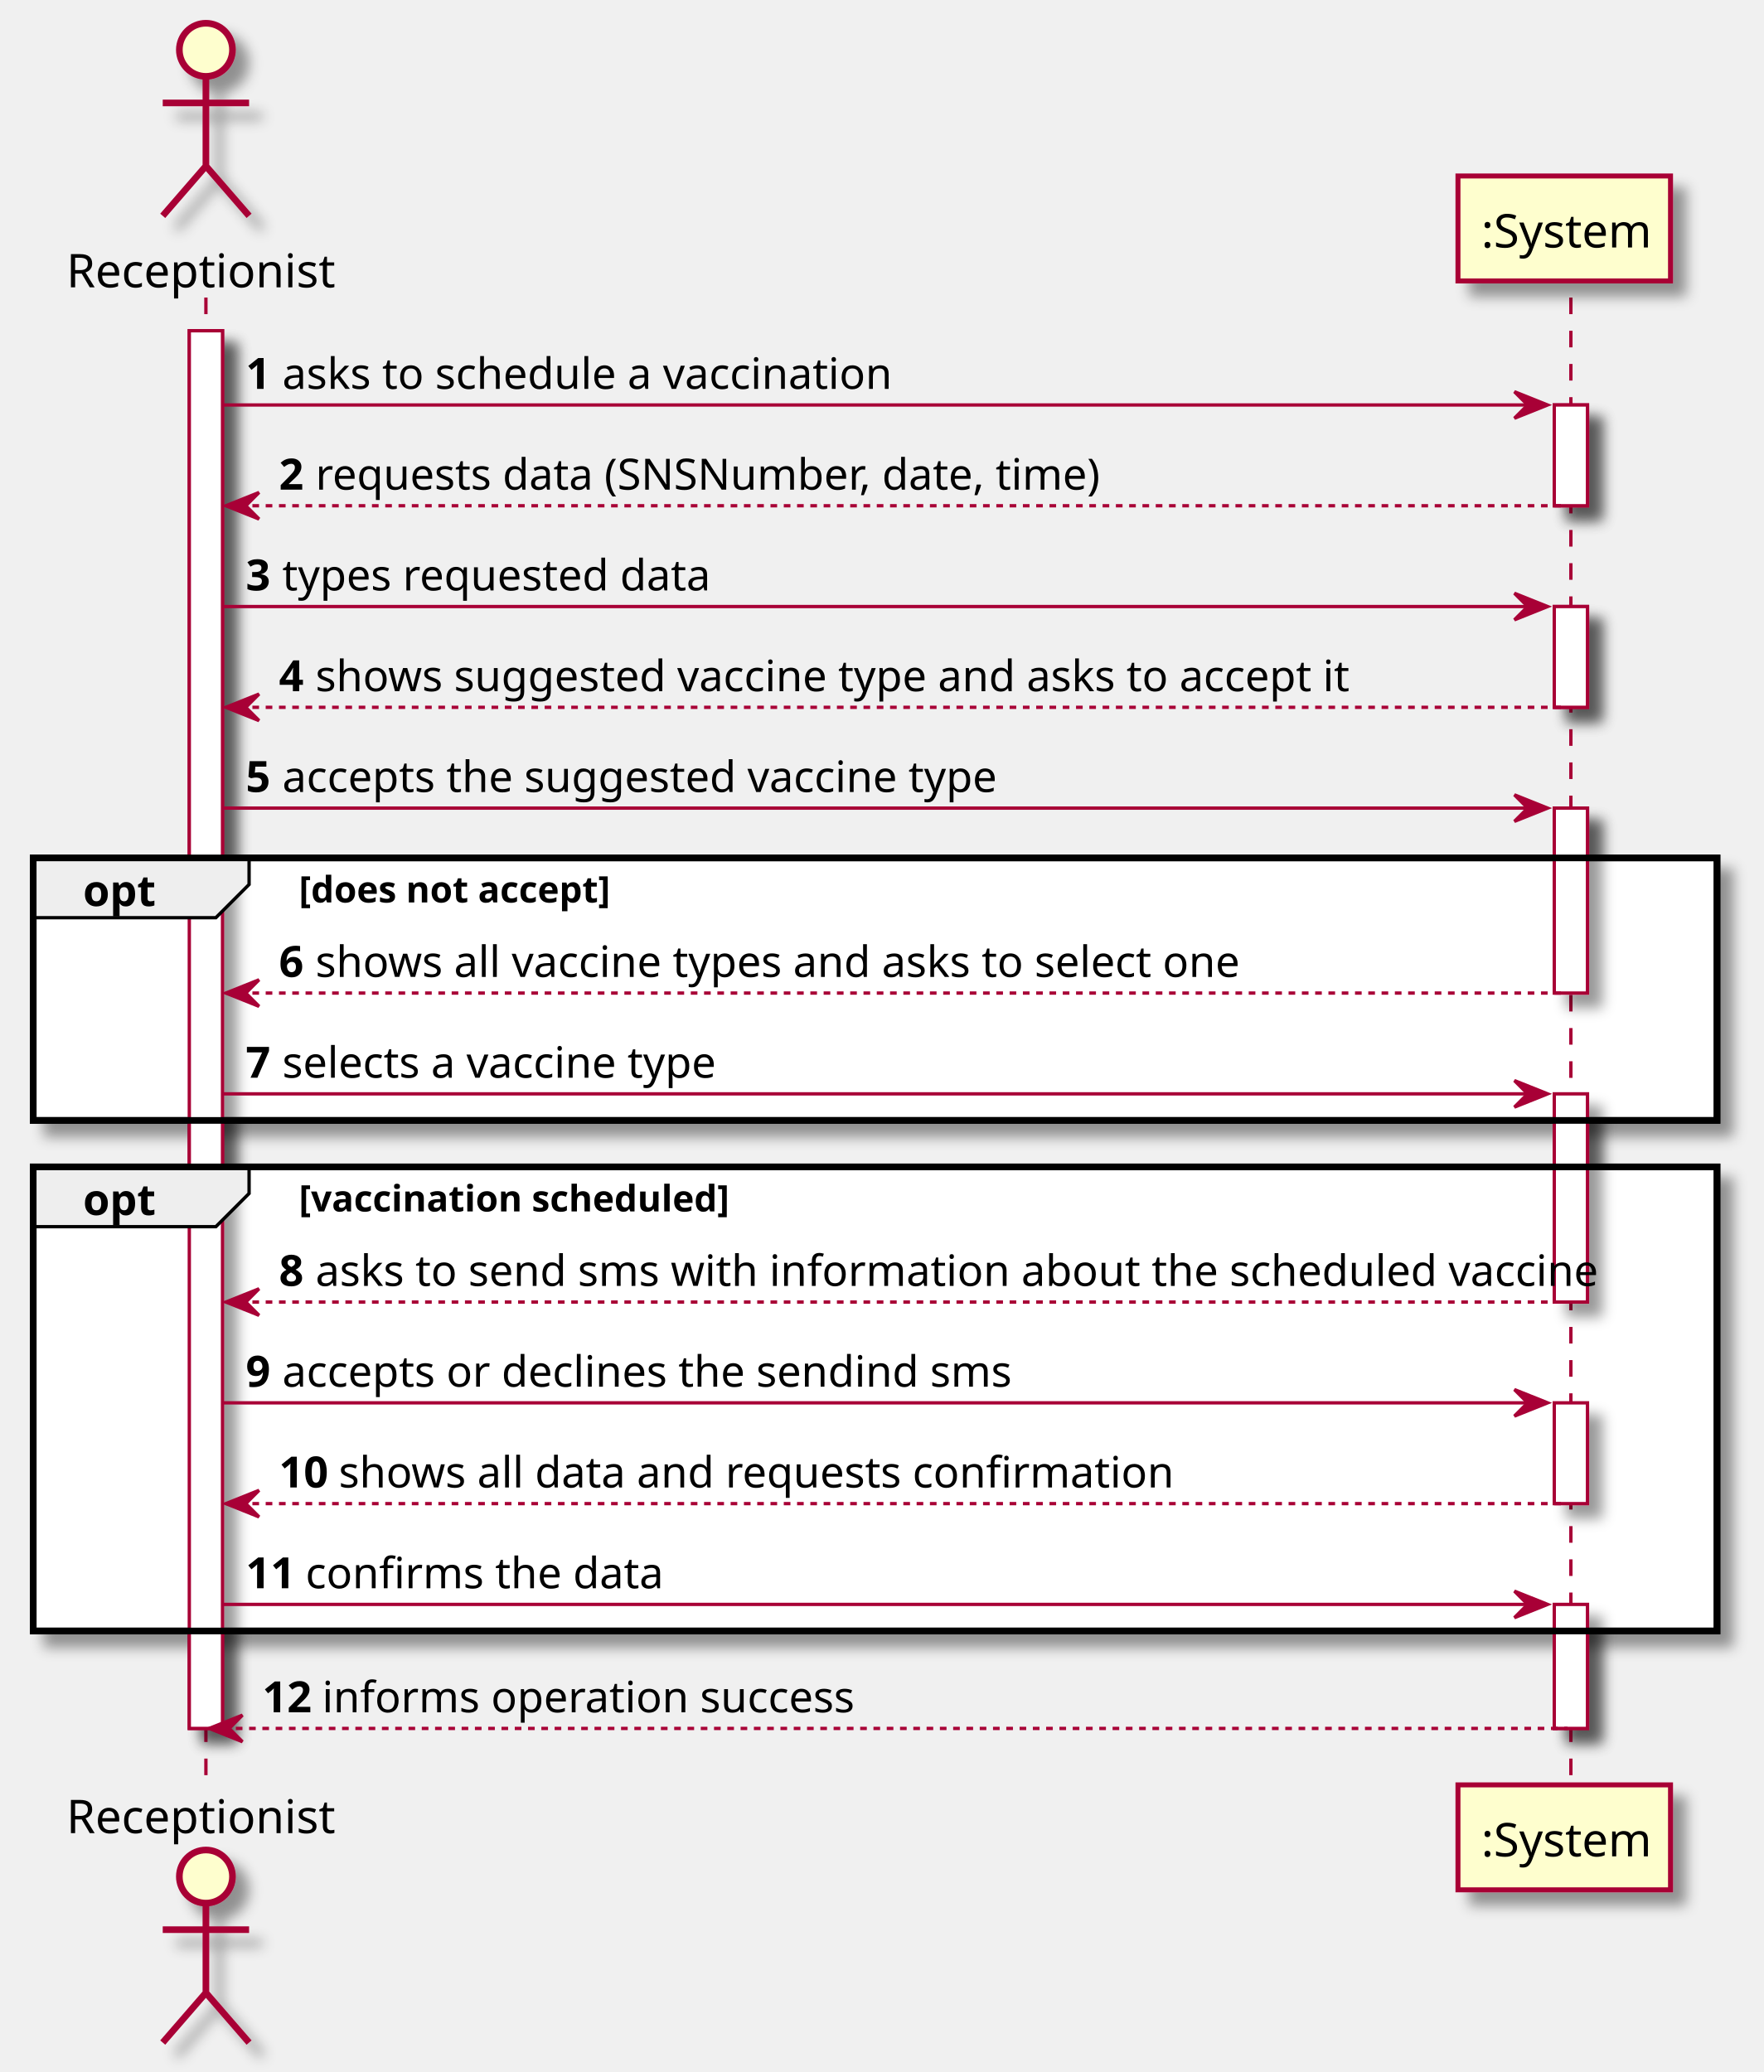
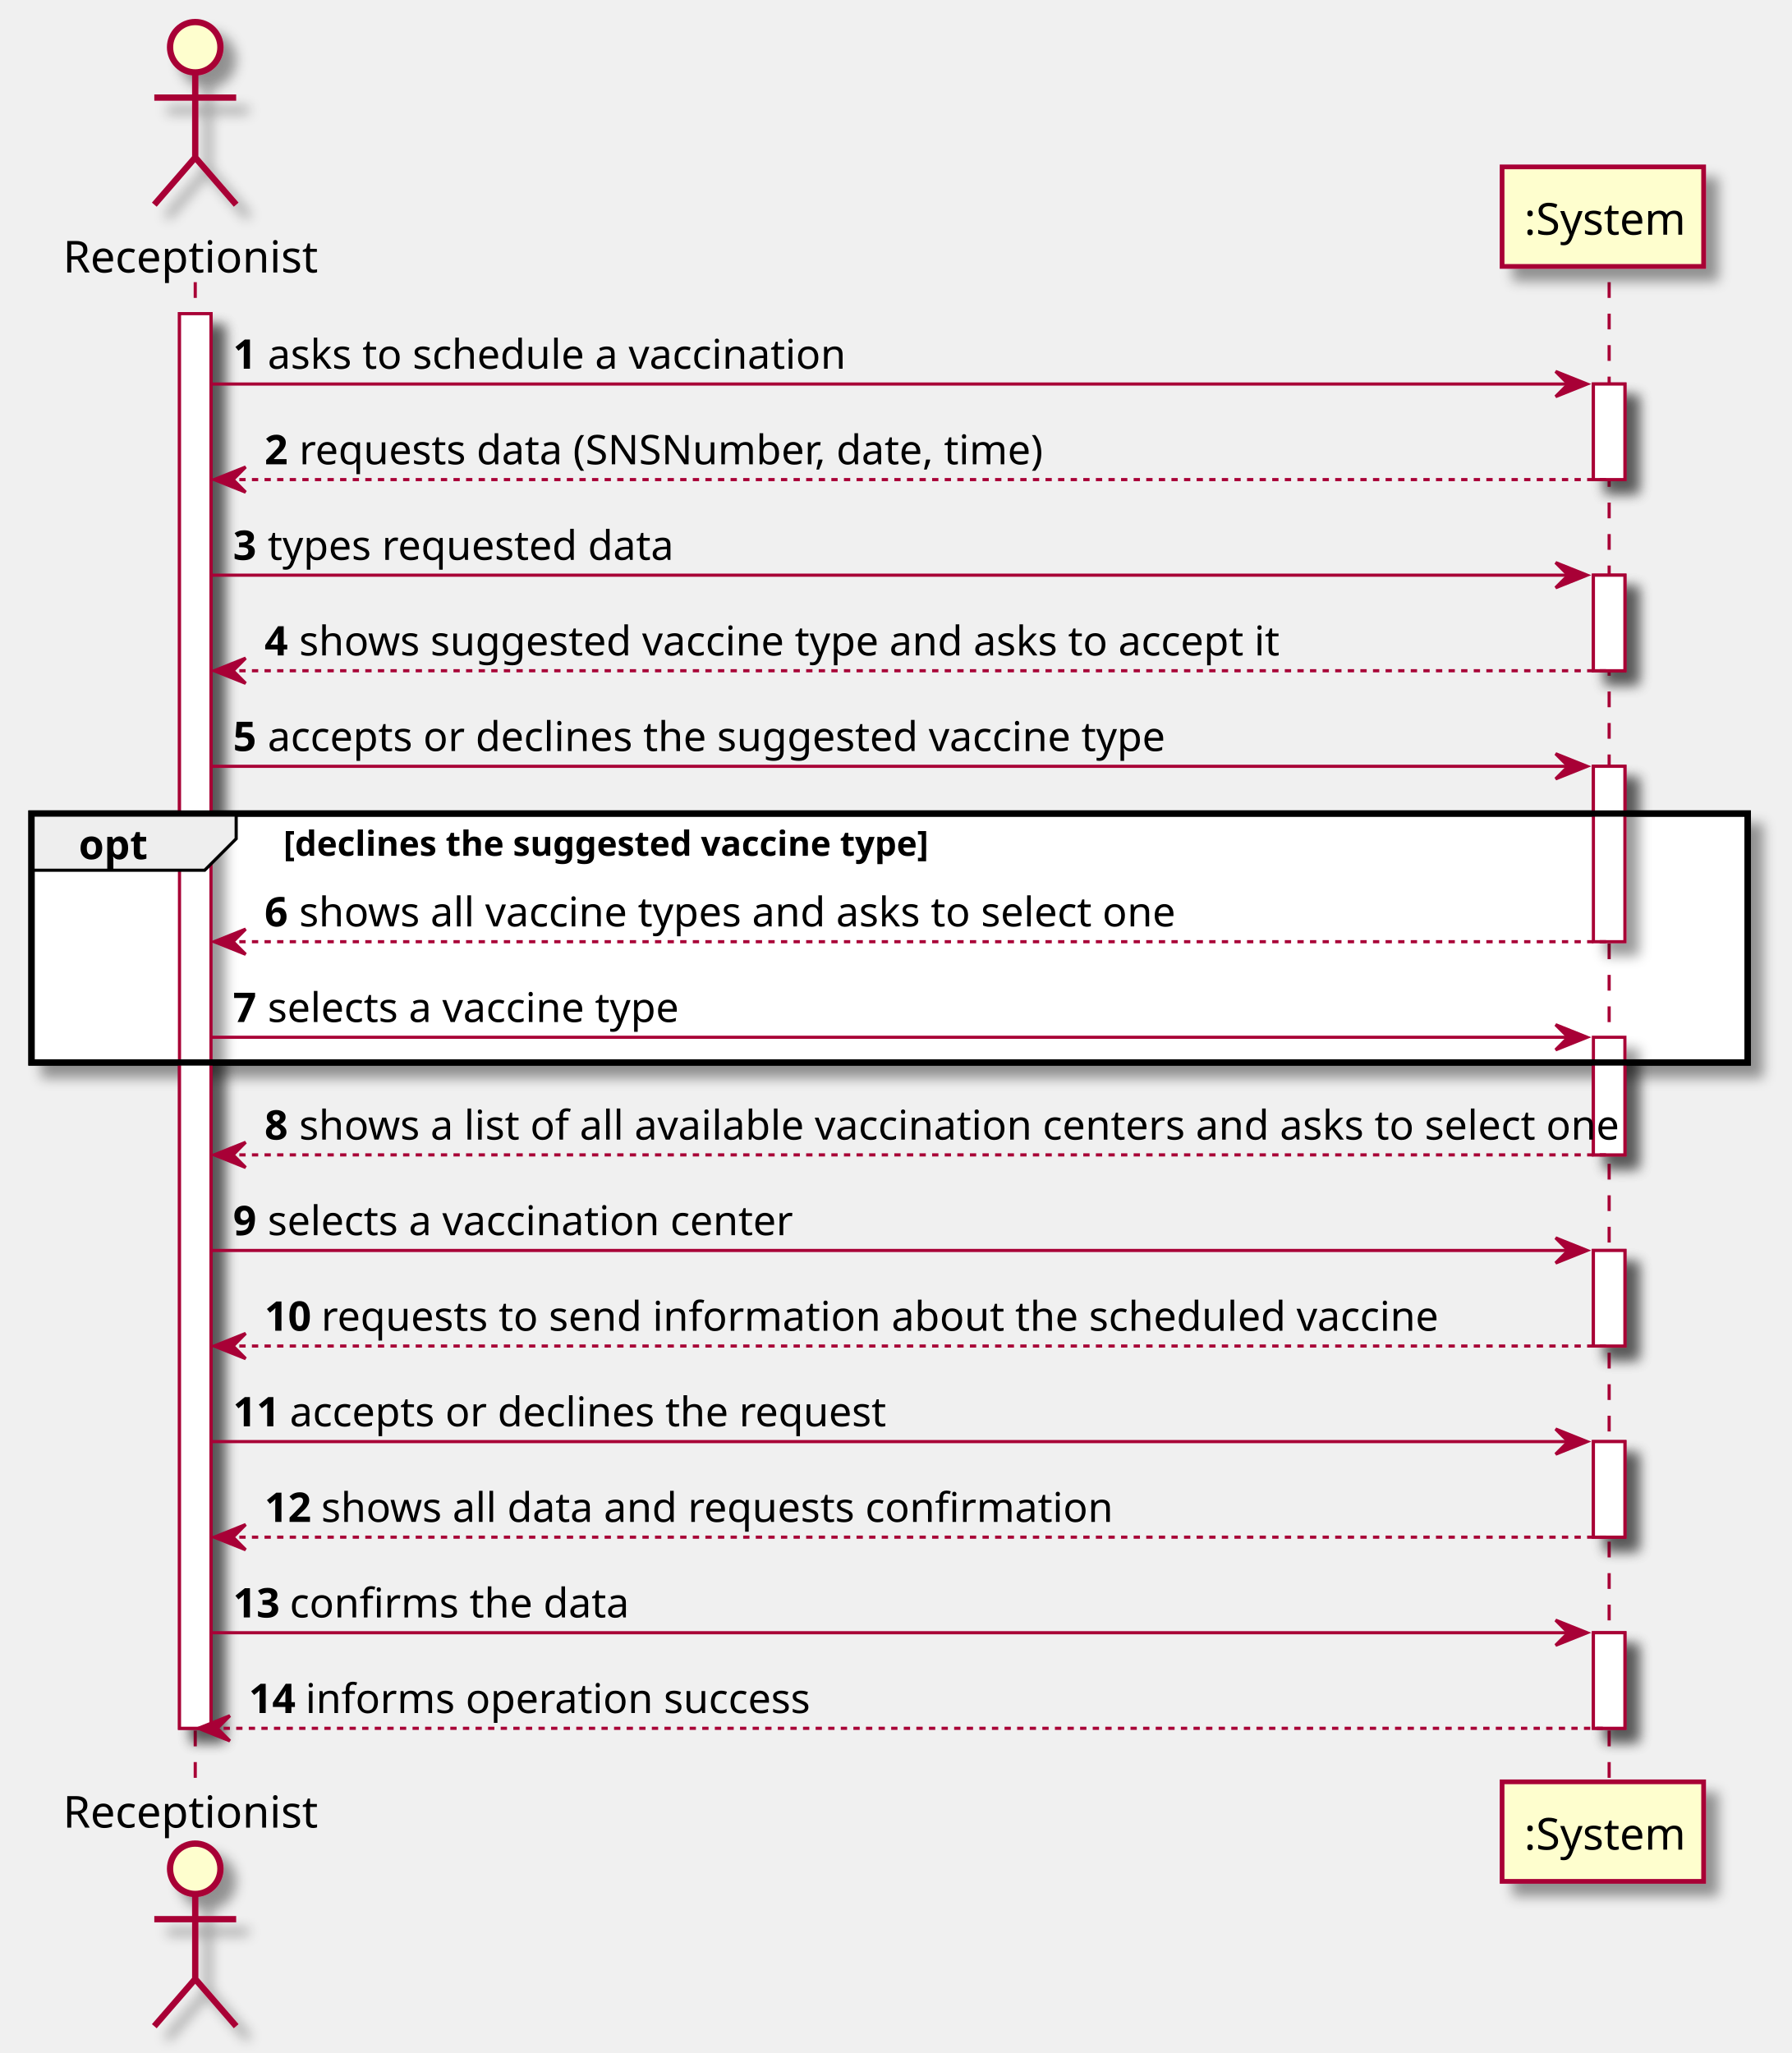
- <svg xmlns="http://www.w3.org/2000/svg" contentScriptType="application/ecmascript" contentStyleType="text/css" height="624px" preserveAspectRatio="none" style="width:531px;height:624px;background:#FFFFFF;" version="1.1" viewBox="0 0 531 624" width="531px" zoomAndPan="magnify">
+ <svg xmlns="http://www.w3.org/2000/svg" contentScriptType="application/ecmascript" contentStyleType="text/css" height="652px" preserveAspectRatio="none" style="width:569px;height:652px;background:#FFFFFF;" version="1.1" viewBox="0 0 569 652" width="569px" zoomAndPan="magnify">
  <defs>
-     <filter height="300%" id="fivzc0ege8oye" width="300%" x="-1" y="-1">
+     <filter height="300%" id="f1rh53lj2r1smt" width="300%" x="-1" y="-1">
      <feGaussianBlur result="blurOut" stdDeviation="2.0" />
      <feColorMatrix in="blurOut" result="blurOut2" type="matrix" values="0 0 0 0 0 0 0 0 0 0 0 0 0 0 0 0 0 0 .4 0" />
      <feOffset dx="4.0" dy="4.0" in="blurOut2" result="blurOut3" />
      <feBlend in="SourceGraphic" in2="blurOut3" mode="normal" />
    </filter>
  </defs>
  <g>
-     <rect fill="#FFFFFF" filter="url(#fivzc0ege8oye)" height="420.922" style="stroke:#A80036;stroke-width:1.0;" width="10" x="57" y="99.609" />
-     <rect fill="#FFFFFF" filter="url(#fivzc0ege8oye)" height="30.352" style="stroke:#A80036;stroke-width:1.0;" width="10" x="468" y="121.961" />
-     <rect fill="#FFFFFF" filter="url(#fivzc0ege8oye)" height="30.352" style="stroke:#A80036;stroke-width:1.0;" width="10" x="468" y="182.664" />
-     <rect fill="#FFFFFF" filter="url(#fivzc0ege8oye)" height="55.703" style="stroke:#A80036;stroke-width:1.0;" width="10" x="468" y="243.367" />
-     <rect fill="#FFFFFF" filter="url(#fivzc0ege8oye)" height="62.703" style="stroke:#A80036;stroke-width:1.0;" width="10" x="468" y="329.422" />
-     <rect fill="#FFFFFF" filter="url(#fivzc0ege8oye)" height="30.352" style="stroke:#A80036;stroke-width:1.0;" width="10" x="468" y="422.477" />
-     <rect fill="#FFFFFF" filter="url(#fivzc0ege8oye)" height="37.352" style="stroke:#A80036;stroke-width:1.0;" width="10" x="468" y="483.18" />
-     <rect fill="#FFFFFF" filter="url(#fivzc0ege8oye)" height="79.055" style="stroke:#000000;stroke-width:2.0;" width="507" x="10" y="258.367" />
-     <rect fill="#FFFFFF" filter="url(#fivzc0ege8oye)" height="139.758" style="stroke:#000000;stroke-width:2.0;" width="507" x="10" y="351.422" />
-     <line style="stroke:#A80036;stroke-width:1.0;stroke-dasharray:5.0,5.0;" x1="62" x2="62" y1="89.609" y2="538.531" />
-     <line style="stroke:#A80036;stroke-width:1.0;stroke-dasharray:5.0,5.0;" x1="473" x2="473" y1="89.609" y2="538.531" />
+     <rect fill="#FFFFFF" filter="url(#f1rh53lj2r1smt)" height="449.273" style="stroke:#A80036;stroke-width:1.0;" width="10" x="57" y="99.609" />
+     <rect fill="#FFFFFF" filter="url(#f1rh53lj2r1smt)" height="30.352" style="stroke:#A80036;stroke-width:1.0;" width="10" x="506" y="121.961" />
+     <rect fill="#FFFFFF" filter="url(#f1rh53lj2r1smt)" height="30.352" style="stroke:#A80036;stroke-width:1.0;" width="10" x="506" y="182.664" />
+     <rect fill="#FFFFFF" filter="url(#f1rh53lj2r1smt)" height="55.703" style="stroke:#A80036;stroke-width:1.0;" width="10" x="506" y="243.367" />
+     <rect fill="#FFFFFF" filter="url(#f1rh53lj2r1smt)" height="37.352" style="stroke:#A80036;stroke-width:1.0;" width="10" x="506" y="329.422" />
+     <rect fill="#FFFFFF" filter="url(#f1rh53lj2r1smt)" height="30.352" style="stroke:#A80036;stroke-width:1.0;" width="10" x="506" y="397.125" />
+     <rect fill="#FFFFFF" filter="url(#f1rh53lj2r1smt)" height="30.352" style="stroke:#A80036;stroke-width:1.0;" width="10" x="506" y="457.828" />
+     <rect fill="#FFFFFF" filter="url(#f1rh53lj2r1smt)" height="30.352" style="stroke:#A80036;stroke-width:1.0;" width="10" x="506" y="518.531" />
+     <rect fill="#FFFFFF" filter="url(#f1rh53lj2r1smt)" height="79.055" style="stroke:#000000;stroke-width:2.0;" width="545" x="10" y="258.367" />
+     <line style="stroke:#A80036;stroke-width:1.0;stroke-dasharray:5.0,5.0;" x1="62" x2="62" y1="89.609" y2="566.883" />
+     <line style="stroke:#A80036;stroke-width:1.0;stroke-dasharray:5.0,5.0;" x1="511" x2="511" y1="89.609" y2="566.883" />
    <text fill="#000000" font-family="sans-serif" font-size="14" lengthAdjust="spacing" textLength="78" x="20" y="86.533">Receptionist</text>
-     <ellipse cx="62" cy="15" fill="#FEFECE" filter="url(#fivzc0ege8oye)" rx="8" ry="8" style="stroke:#A80036;stroke-width:2.0;" />
-     <path d="M62,23 L62,50 M49,31 L75,31 M62,50 L49,65 M62,50 L75,65 " fill="none" filter="url(#fivzc0ege8oye)" style="stroke:#A80036;stroke-width:2.0;" />
-     <text fill="#000000" font-family="sans-serif" font-size="14" lengthAdjust="spacing" textLength="78" x="20" y="552.064">Receptionist</text>
-     <ellipse cx="62" cy="565.141" fill="#FEFECE" filter="url(#fivzc0ege8oye)" rx="8" ry="8" style="stroke:#A80036;stroke-width:2.0;" />
-     <path d="M62,573.141 L62,600.141 M49,581.141 L75,581.141 M62,600.141 L49,615.141 M62,600.141 L75,615.141 " fill="none" filter="url(#fivzc0ege8oye)" style="stroke:#A80036;stroke-width:2.0;" />
-     <rect fill="#FEFECE" filter="url(#fivzc0ege8oye)" height="31.609" style="stroke:#A80036;stroke-width:1.5;" width="64" x="439" y="53" />
-     <text fill="#000000" font-family="sans-serif" font-size="14" lengthAdjust="spacing" textLength="50" x="446" y="74.533">:System</text>
-     <rect fill="#FEFECE" filter="url(#fivzc0ege8oye)" height="31.609" style="stroke:#A80036;stroke-width:1.5;" width="64" x="439" y="537.531" />
-     <text fill="#000000" font-family="sans-serif" font-size="14" lengthAdjust="spacing" textLength="50" x="446" y="559.064">:System</text>
-     <rect fill="#FFFFFF" filter="url(#fivzc0ege8oye)" height="420.922" style="stroke:#A80036;stroke-width:1.0;" width="10" x="57" y="99.609" />
-     <rect fill="#FFFFFF" filter="url(#fivzc0ege8oye)" height="30.352" style="stroke:#A80036;stroke-width:1.0;" width="10" x="468" y="121.961" />
-     <rect fill="#FFFFFF" filter="url(#fivzc0ege8oye)" height="30.352" style="stroke:#A80036;stroke-width:1.0;" width="10" x="468" y="182.664" />
-     <rect fill="#FFFFFF" filter="url(#fivzc0ege8oye)" height="55.703" style="stroke:#A80036;stroke-width:1.0;" width="10" x="468" y="243.367" />
-     <rect fill="#FFFFFF" filter="url(#fivzc0ege8oye)" height="62.703" style="stroke:#A80036;stroke-width:1.0;" width="10" x="468" y="329.422" />
-     <rect fill="#FFFFFF" filter="url(#fivzc0ege8oye)" height="30.352" style="stroke:#A80036;stroke-width:1.0;" width="10" x="468" y="422.477" />
-     <rect fill="#FFFFFF" filter="url(#fivzc0ege8oye)" height="37.352" style="stroke:#A80036;stroke-width:1.0;" width="10" x="468" y="483.18" />
-     <polygon fill="#A80036" points="456,117.961,466,121.961,456,125.961,460,121.961" style="stroke:#A80036;stroke-width:1.0;" />
-     <line style="stroke:#A80036;stroke-width:1.0;" x1="67" x2="462" y1="121.961" y2="121.961" />
+     <ellipse cx="62" cy="15" fill="#FEFECE" filter="url(#f1rh53lj2r1smt)" rx="8" ry="8" style="stroke:#A80036;stroke-width:2.0;" />
+     <path d="M62,23 L62,50 M49,31 L75,31 M62,50 L49,65 M62,50 L75,65 " fill="none" filter="url(#f1rh53lj2r1smt)" style="stroke:#A80036;stroke-width:2.0;" />
+     <text fill="#000000" font-family="sans-serif" font-size="14" lengthAdjust="spacing" textLength="78" x="20" y="580.416">Receptionist</text>
+     <ellipse cx="62" cy="593.492" fill="#FEFECE" filter="url(#f1rh53lj2r1smt)" rx="8" ry="8" style="stroke:#A80036;stroke-width:2.0;" />
+     <path d="M62,601.492 L62,628.492 M49,609.492 L75,609.492 M62,628.492 L49,643.492 M62,628.492 L75,643.492 " fill="none" filter="url(#f1rh53lj2r1smt)" style="stroke:#A80036;stroke-width:2.0;" />
+     <rect fill="#FEFECE" filter="url(#f1rh53lj2r1smt)" height="31.609" style="stroke:#A80036;stroke-width:1.5;" width="64" x="477" y="53" />
+     <text fill="#000000" font-family="sans-serif" font-size="14" lengthAdjust="spacing" textLength="50" x="484" y="74.533">:System</text>
+     <rect fill="#FEFECE" filter="url(#f1rh53lj2r1smt)" height="31.609" style="stroke:#A80036;stroke-width:1.5;" width="64" x="477" y="565.883" />
+     <text fill="#000000" font-family="sans-serif" font-size="14" lengthAdjust="spacing" textLength="50" x="484" y="587.416">:System</text>
+     <rect fill="#FFFFFF" filter="url(#f1rh53lj2r1smt)" height="449.273" style="stroke:#A80036;stroke-width:1.0;" width="10" x="57" y="99.609" />
+     <rect fill="#FFFFFF" filter="url(#f1rh53lj2r1smt)" height="30.352" style="stroke:#A80036;stroke-width:1.0;" width="10" x="506" y="121.961" />
+     <rect fill="#FFFFFF" filter="url(#f1rh53lj2r1smt)" height="30.352" style="stroke:#A80036;stroke-width:1.0;" width="10" x="506" y="182.664" />
+     <rect fill="#FFFFFF" filter="url(#f1rh53lj2r1smt)" height="55.703" style="stroke:#A80036;stroke-width:1.0;" width="10" x="506" y="243.367" />
+     <rect fill="#FFFFFF" filter="url(#f1rh53lj2r1smt)" height="37.352" style="stroke:#A80036;stroke-width:1.0;" width="10" x="506" y="329.422" />
+     <rect fill="#FFFFFF" filter="url(#f1rh53lj2r1smt)" height="30.352" style="stroke:#A80036;stroke-width:1.0;" width="10" x="506" y="397.125" />
+     <rect fill="#FFFFFF" filter="url(#f1rh53lj2r1smt)" height="30.352" style="stroke:#A80036;stroke-width:1.0;" width="10" x="506" y="457.828" />
+     <rect fill="#FFFFFF" filter="url(#f1rh53lj2r1smt)" height="30.352" style="stroke:#A80036;stroke-width:1.0;" width="10" x="506" y="518.531" />
+     <polygon fill="#A80036" points="494,117.961,504,121.961,494,125.961,498,121.961" style="stroke:#A80036;stroke-width:1.0;" />
+     <line style="stroke:#A80036;stroke-width:1.0;" x1="67" x2="500" y1="121.961" y2="121.961" />
    <text fill="#000000" font-family="sans-serif" font-size="13" font-weight="bold" lengthAdjust="spacing" textLength="7" x="74" y="117.105">1</text>
    <text fill="#000000" font-family="sans-serif" font-size="13" lengthAdjust="spacing" textLength="178" x="85" y="117.105">asks to schedule a vaccination</text>
    <polygon fill="#A80036" points="78,148.312,68,152.312,78,156.312,74,152.312" style="stroke:#A80036;stroke-width:1.0;" />
-     <line style="stroke:#A80036;stroke-width:1.0;stroke-dasharray:2.0,2.0;" x1="72" x2="472" y1="152.312" y2="152.312" />
+     <line style="stroke:#A80036;stroke-width:1.0;stroke-dasharray:2.0,2.0;" x1="72" x2="510" y1="152.312" y2="152.312" />
    <text fill="#000000" font-family="sans-serif" font-size="13" font-weight="bold" lengthAdjust="spacing" textLength="7" x="84" y="147.456">2</text>
    <text fill="#000000" font-family="sans-serif" font-size="13" lengthAdjust="spacing" textLength="229" x="95" y="147.456">requests data (SNSNumber, date, time)</text>
-     <polygon fill="#A80036" points="456,178.664,466,182.664,456,186.664,460,182.664" style="stroke:#A80036;stroke-width:1.0;" />
-     <line style="stroke:#A80036;stroke-width:1.0;" x1="67" x2="462" y1="182.664" y2="182.664" />
+     <polygon fill="#A80036" points="494,178.664,504,182.664,494,186.664,498,182.664" style="stroke:#A80036;stroke-width:1.0;" />
+     <line style="stroke:#A80036;stroke-width:1.0;" x1="67" x2="500" y1="182.664" y2="182.664" />
    <text fill="#000000" font-family="sans-serif" font-size="13" font-weight="bold" lengthAdjust="spacing" textLength="7" x="74" y="177.808">3</text>
    <text fill="#000000" font-family="sans-serif" font-size="13" lengthAdjust="spacing" textLength="122" x="85" y="177.808">types requested data</text>
    <polygon fill="#A80036" points="78,209.016,68,213.016,78,217.016,74,213.016" style="stroke:#A80036;stroke-width:1.0;" />
-     <line style="stroke:#A80036;stroke-width:1.0;stroke-dasharray:2.0,2.0;" x1="72" x2="472" y1="213.016" y2="213.016" />
+     <line style="stroke:#A80036;stroke-width:1.0;stroke-dasharray:2.0,2.0;" x1="72" x2="510" y1="213.016" y2="213.016" />
    <text fill="#000000" font-family="sans-serif" font-size="13" font-weight="bold" lengthAdjust="spacing" textLength="7" x="84" y="208.159">4</text>
    <text fill="#000000" font-family="sans-serif" font-size="13" lengthAdjust="spacing" textLength="303" x="95" y="208.159">shows suggested vaccine type and asks to accept it</text>
-     <polygon fill="#A80036" points="456,239.367,466,243.367,456,247.367,460,243.367" style="stroke:#A80036;stroke-width:1.0;" />
-     <line style="stroke:#A80036;stroke-width:1.0;" x1="67" x2="462" y1="243.367" y2="243.367" />
+     <polygon fill="#A80036" points="494,239.367,504,243.367,494,247.367,498,243.367" style="stroke:#A80036;stroke-width:1.0;" />
+     <line style="stroke:#A80036;stroke-width:1.0;" x1="67" x2="500" y1="243.367" y2="243.367" />
    <text fill="#000000" font-family="sans-serif" font-size="13" font-weight="bold" lengthAdjust="spacing" textLength="7" x="74" y="238.511">5</text>
-     <text fill="#000000" font-family="sans-serif" font-size="13" lengthAdjust="spacing" textLength="208" x="85" y="238.511">accepts the suggested vaccine type</text>
+     <text fill="#000000" font-family="sans-serif" font-size="13" lengthAdjust="spacing" textLength="275" x="85" y="238.511">accepts or declines the suggested vaccine type</text>
    <path d="M10,258.367 L75,258.367 L75,266.367 L65,276.367 L10,276.367 L10,258.367 " fill="#EEEEEE" style="stroke:#000000;stroke-width:1.0;" />
-     <rect fill="none" height="79.055" style="stroke:#000000;stroke-width:2.0;" width="507" x="10" y="258.367" />
+     <rect fill="none" height="79.055" style="stroke:#000000;stroke-width:2.0;" width="545" x="10" y="258.367" />
    <text fill="#000000" font-family="sans-serif" font-size="13" font-weight="bold" lengthAdjust="spacing" textLength="20" x="25" y="272.862">opt</text>
-     <text fill="#000000" font-family="sans-serif" font-size="11" font-weight="bold" lengthAdjust="spacing" textLength="96" x="90" y="271.786">[does not accept]</text>
+     <text fill="#000000" font-family="sans-serif" font-size="11" font-weight="bold" lengthAdjust="spacing" textLength="210" x="90" y="271.786">[declines the suggested vaccine type]</text>
    <polygon fill="#A80036" points="78,295.07,68,299.07,78,303.07,74,299.07" style="stroke:#A80036;stroke-width:1.0;" />
-     <line style="stroke:#A80036;stroke-width:1.0;stroke-dasharray:2.0,2.0;" x1="72" x2="472" y1="299.07" y2="299.07" />
+     <line style="stroke:#A80036;stroke-width:1.0;stroke-dasharray:2.0,2.0;" x1="72" x2="510" y1="299.07" y2="299.07" />
    <text fill="#000000" font-family="sans-serif" font-size="13" font-weight="bold" lengthAdjust="spacing" textLength="7" x="84" y="294.214">6</text>
    <text fill="#000000" font-family="sans-serif" font-size="13" lengthAdjust="spacing" textLength="273" x="95" y="294.214">shows all vaccine types and asks to select one</text>
-     <polygon fill="#A80036" points="456,325.422,466,329.422,456,333.422,460,329.422" style="stroke:#A80036;stroke-width:1.0;" />
-     <line style="stroke:#A80036;stroke-width:1.0;" x1="67" x2="462" y1="329.422" y2="329.422" />
+     <polygon fill="#A80036" points="494,325.422,504,329.422,494,333.422,498,329.422" style="stroke:#A80036;stroke-width:1.0;" />
+     <line style="stroke:#A80036;stroke-width:1.0;" x1="67" x2="500" y1="329.422" y2="329.422" />
    <text fill="#000000" font-family="sans-serif" font-size="13" font-weight="bold" lengthAdjust="spacing" textLength="7" x="74" y="324.565">7</text>
    <text fill="#000000" font-family="sans-serif" font-size="13" lengthAdjust="spacing" textLength="129" x="85" y="324.565">selects a vaccine type</text>
-     <path d="M10,351.422 L75,351.422 L75,359.422 L65,369.422 L10,369.422 L10,351.422 " fill="#EEEEEE" style="stroke:#000000;stroke-width:1.0;" />
-     <rect fill="none" height="139.758" style="stroke:#000000;stroke-width:2.0;" width="507" x="10" y="351.422" />
-     <text fill="#000000" font-family="sans-serif" font-size="13" font-weight="bold" lengthAdjust="spacing" textLength="20" x="25" y="365.917">opt</text>
-     <text fill="#000000" font-family="sans-serif" font-size="11" font-weight="bold" lengthAdjust="spacing" textLength="130" x="90" y="364.841">[vaccination scheduled]</text>
-     <polygon fill="#A80036" points="78,388.125,68,392.125,78,396.125,74,392.125" style="stroke:#A80036;stroke-width:1.0;" />
-     <line style="stroke:#A80036;stroke-width:1.0;stroke-dasharray:2.0,2.0;" x1="72" x2="472" y1="392.125" y2="392.125" />
-     <text fill="#000000" font-family="sans-serif" font-size="13" font-weight="bold" lengthAdjust="spacing" textLength="7" x="84" y="387.269">8</text>
-     <text fill="#000000" font-family="sans-serif" font-size="13" lengthAdjust="spacing" textLength="366" x="95" y="387.269">asks to send sms with information about the scheduled vaccine</text>
-     <polygon fill="#A80036" points="456,418.477,466,422.477,456,426.477,460,422.477" style="stroke:#A80036;stroke-width:1.0;" />
-     <line style="stroke:#A80036;stroke-width:1.0;" x1="67" x2="462" y1="422.477" y2="422.477" />
-     <text fill="#000000" font-family="sans-serif" font-size="13" font-weight="bold" lengthAdjust="spacing" textLength="7" x="74" y="417.62">9</text>
-     <text fill="#000000" font-family="sans-serif" font-size="13" lengthAdjust="spacing" textLength="213" x="85" y="417.62">accepts or declines the sendind sms</text>
-     <polygon fill="#A80036" points="78,448.828,68,452.828,78,456.828,74,452.828" style="stroke:#A80036;stroke-width:1.0;" />
-     <line style="stroke:#A80036;stroke-width:1.0;stroke-dasharray:2.0,2.0;" x1="72" x2="472" y1="452.828" y2="452.828" />
-     <text fill="#000000" font-family="sans-serif" font-size="13" font-weight="bold" lengthAdjust="spacing" textLength="14" x="84" y="447.972">10</text>
-     <text fill="#000000" font-family="sans-serif" font-size="13" lengthAdjust="spacing" textLength="236" x="102" y="447.972">shows all data and requests confirmation</text>
-     <polygon fill="#A80036" points="456,479.18,466,483.18,456,487.18,460,483.18" style="stroke:#A80036;stroke-width:1.0;" />
-     <line style="stroke:#A80036;stroke-width:1.0;" x1="67" x2="462" y1="483.18" y2="483.18" />
-     <text fill="#000000" font-family="sans-serif" font-size="13" font-weight="bold" lengthAdjust="spacing" textLength="14" x="74" y="478.323">11</text>
-     <text fill="#000000" font-family="sans-serif" font-size="13" lengthAdjust="spacing" textLength="100" x="92" y="478.323">confirms the data</text>
-     <polygon fill="#A80036" points="73,516.531,63,520.531,73,524.531,69,520.531" style="stroke:#A80036;stroke-width:1.0;" />
-     <line style="stroke:#A80036;stroke-width:1.0;stroke-dasharray:2.0,2.0;" x1="67" x2="472" y1="520.531" y2="520.531" />
-     <text fill="#000000" font-family="sans-serif" font-size="13" font-weight="bold" lengthAdjust="spacing" textLength="14" x="79" y="515.675">12</text>
-     <text fill="#000000" font-family="sans-serif" font-size="13" lengthAdjust="spacing" textLength="152" x="97" y="515.675">informs operation success</text>
+     <polygon fill="#A80036" points="78,362.773,68,366.773,78,370.773,74,366.773" style="stroke:#A80036;stroke-width:1.0;" />
+     <line style="stroke:#A80036;stroke-width:1.0;stroke-dasharray:2.0,2.0;" x1="72" x2="510" y1="366.773" y2="366.773" />
+     <text fill="#000000" font-family="sans-serif" font-size="13" font-weight="bold" lengthAdjust="spacing" textLength="7" x="84" y="361.917">8</text>
+     <text fill="#000000" font-family="sans-serif" font-size="13" lengthAdjust="spacing" textLength="404" x="95" y="361.917">shows a list of all available vaccination centers and asks to select one</text>
+     <polygon fill="#A80036" points="494,393.125,504,397.125,494,401.125,498,397.125" style="stroke:#A80036;stroke-width:1.0;" />
+     <line style="stroke:#A80036;stroke-width:1.0;" x1="67" x2="500" y1="397.125" y2="397.125" />
+     <text fill="#000000" font-family="sans-serif" font-size="13" font-weight="bold" lengthAdjust="spacing" textLength="7" x="74" y="392.269">9</text>
+     <text fill="#000000" font-family="sans-serif" font-size="13" lengthAdjust="spacing" textLength="161" x="85" y="392.269">selects a vaccination center</text>
+     <polygon fill="#A80036" points="78,423.477,68,427.477,78,431.477,74,427.477" style="stroke:#A80036;stroke-width:1.0;" />
+     <line style="stroke:#A80036;stroke-width:1.0;stroke-dasharray:2.0,2.0;" x1="72" x2="510" y1="427.477" y2="427.477" />
+     <text fill="#000000" font-family="sans-serif" font-size="13" font-weight="bold" lengthAdjust="spacing" textLength="14" x="84" y="422.62">10</text>
+     <text fill="#000000" font-family="sans-serif" font-size="13" lengthAdjust="spacing" textLength="332" x="102" y="422.62">requests to send information about the scheduled vaccine</text>
+     <polygon fill="#A80036" points="494,453.828,504,457.828,494,461.828,498,457.828" style="stroke:#A80036;stroke-width:1.0;" />
+     <line style="stroke:#A80036;stroke-width:1.0;" x1="67" x2="500" y1="457.828" y2="457.828" />
+     <text fill="#000000" font-family="sans-serif" font-size="13" font-weight="bold" lengthAdjust="spacing" textLength="14" x="74" y="452.972">11</text>
+     <text fill="#000000" font-family="sans-serif" font-size="13" lengthAdjust="spacing" textLength="182" x="92" y="452.972">accepts or declines the request</text>
+     <polygon fill="#A80036" points="78,484.18,68,488.18,78,492.18,74,488.18" style="stroke:#A80036;stroke-width:1.0;" />
+     <line style="stroke:#A80036;stroke-width:1.0;stroke-dasharray:2.0,2.0;" x1="72" x2="510" y1="488.18" y2="488.18" />
+     <text fill="#000000" font-family="sans-serif" font-size="13" font-weight="bold" lengthAdjust="spacing" textLength="14" x="84" y="483.323">12</text>
+     <text fill="#000000" font-family="sans-serif" font-size="13" lengthAdjust="spacing" textLength="236" x="102" y="483.323">shows all data and requests confirmation</text>
+     <polygon fill="#A80036" points="494,514.531,504,518.531,494,522.531,498,518.531" style="stroke:#A80036;stroke-width:1.0;" />
+     <line style="stroke:#A80036;stroke-width:1.0;" x1="67" x2="500" y1="518.531" y2="518.531" />
+     <text fill="#000000" font-family="sans-serif" font-size="13" font-weight="bold" lengthAdjust="spacing" textLength="14" x="74" y="513.675">13</text>
+     <text fill="#000000" font-family="sans-serif" font-size="13" lengthAdjust="spacing" textLength="100" x="92" y="513.675">confirms the data</text>
+     <polygon fill="#A80036" points="73,544.883,63,548.883,73,552.883,69,548.883" style="stroke:#A80036;stroke-width:1.0;" />
+     <line style="stroke:#A80036;stroke-width:1.0;stroke-dasharray:2.0,2.0;" x1="67" x2="510" y1="548.883" y2="548.883" />
+     <text fill="#000000" font-family="sans-serif" font-size="13" font-weight="bold" lengthAdjust="spacing" textLength="14" x="79" y="544.026">14</text>
+     <text fill="#000000" font-family="sans-serif" font-size="13" lengthAdjust="spacing" textLength="152" x="97" y="544.026">informs operation success</text>
  </g>
</svg>
